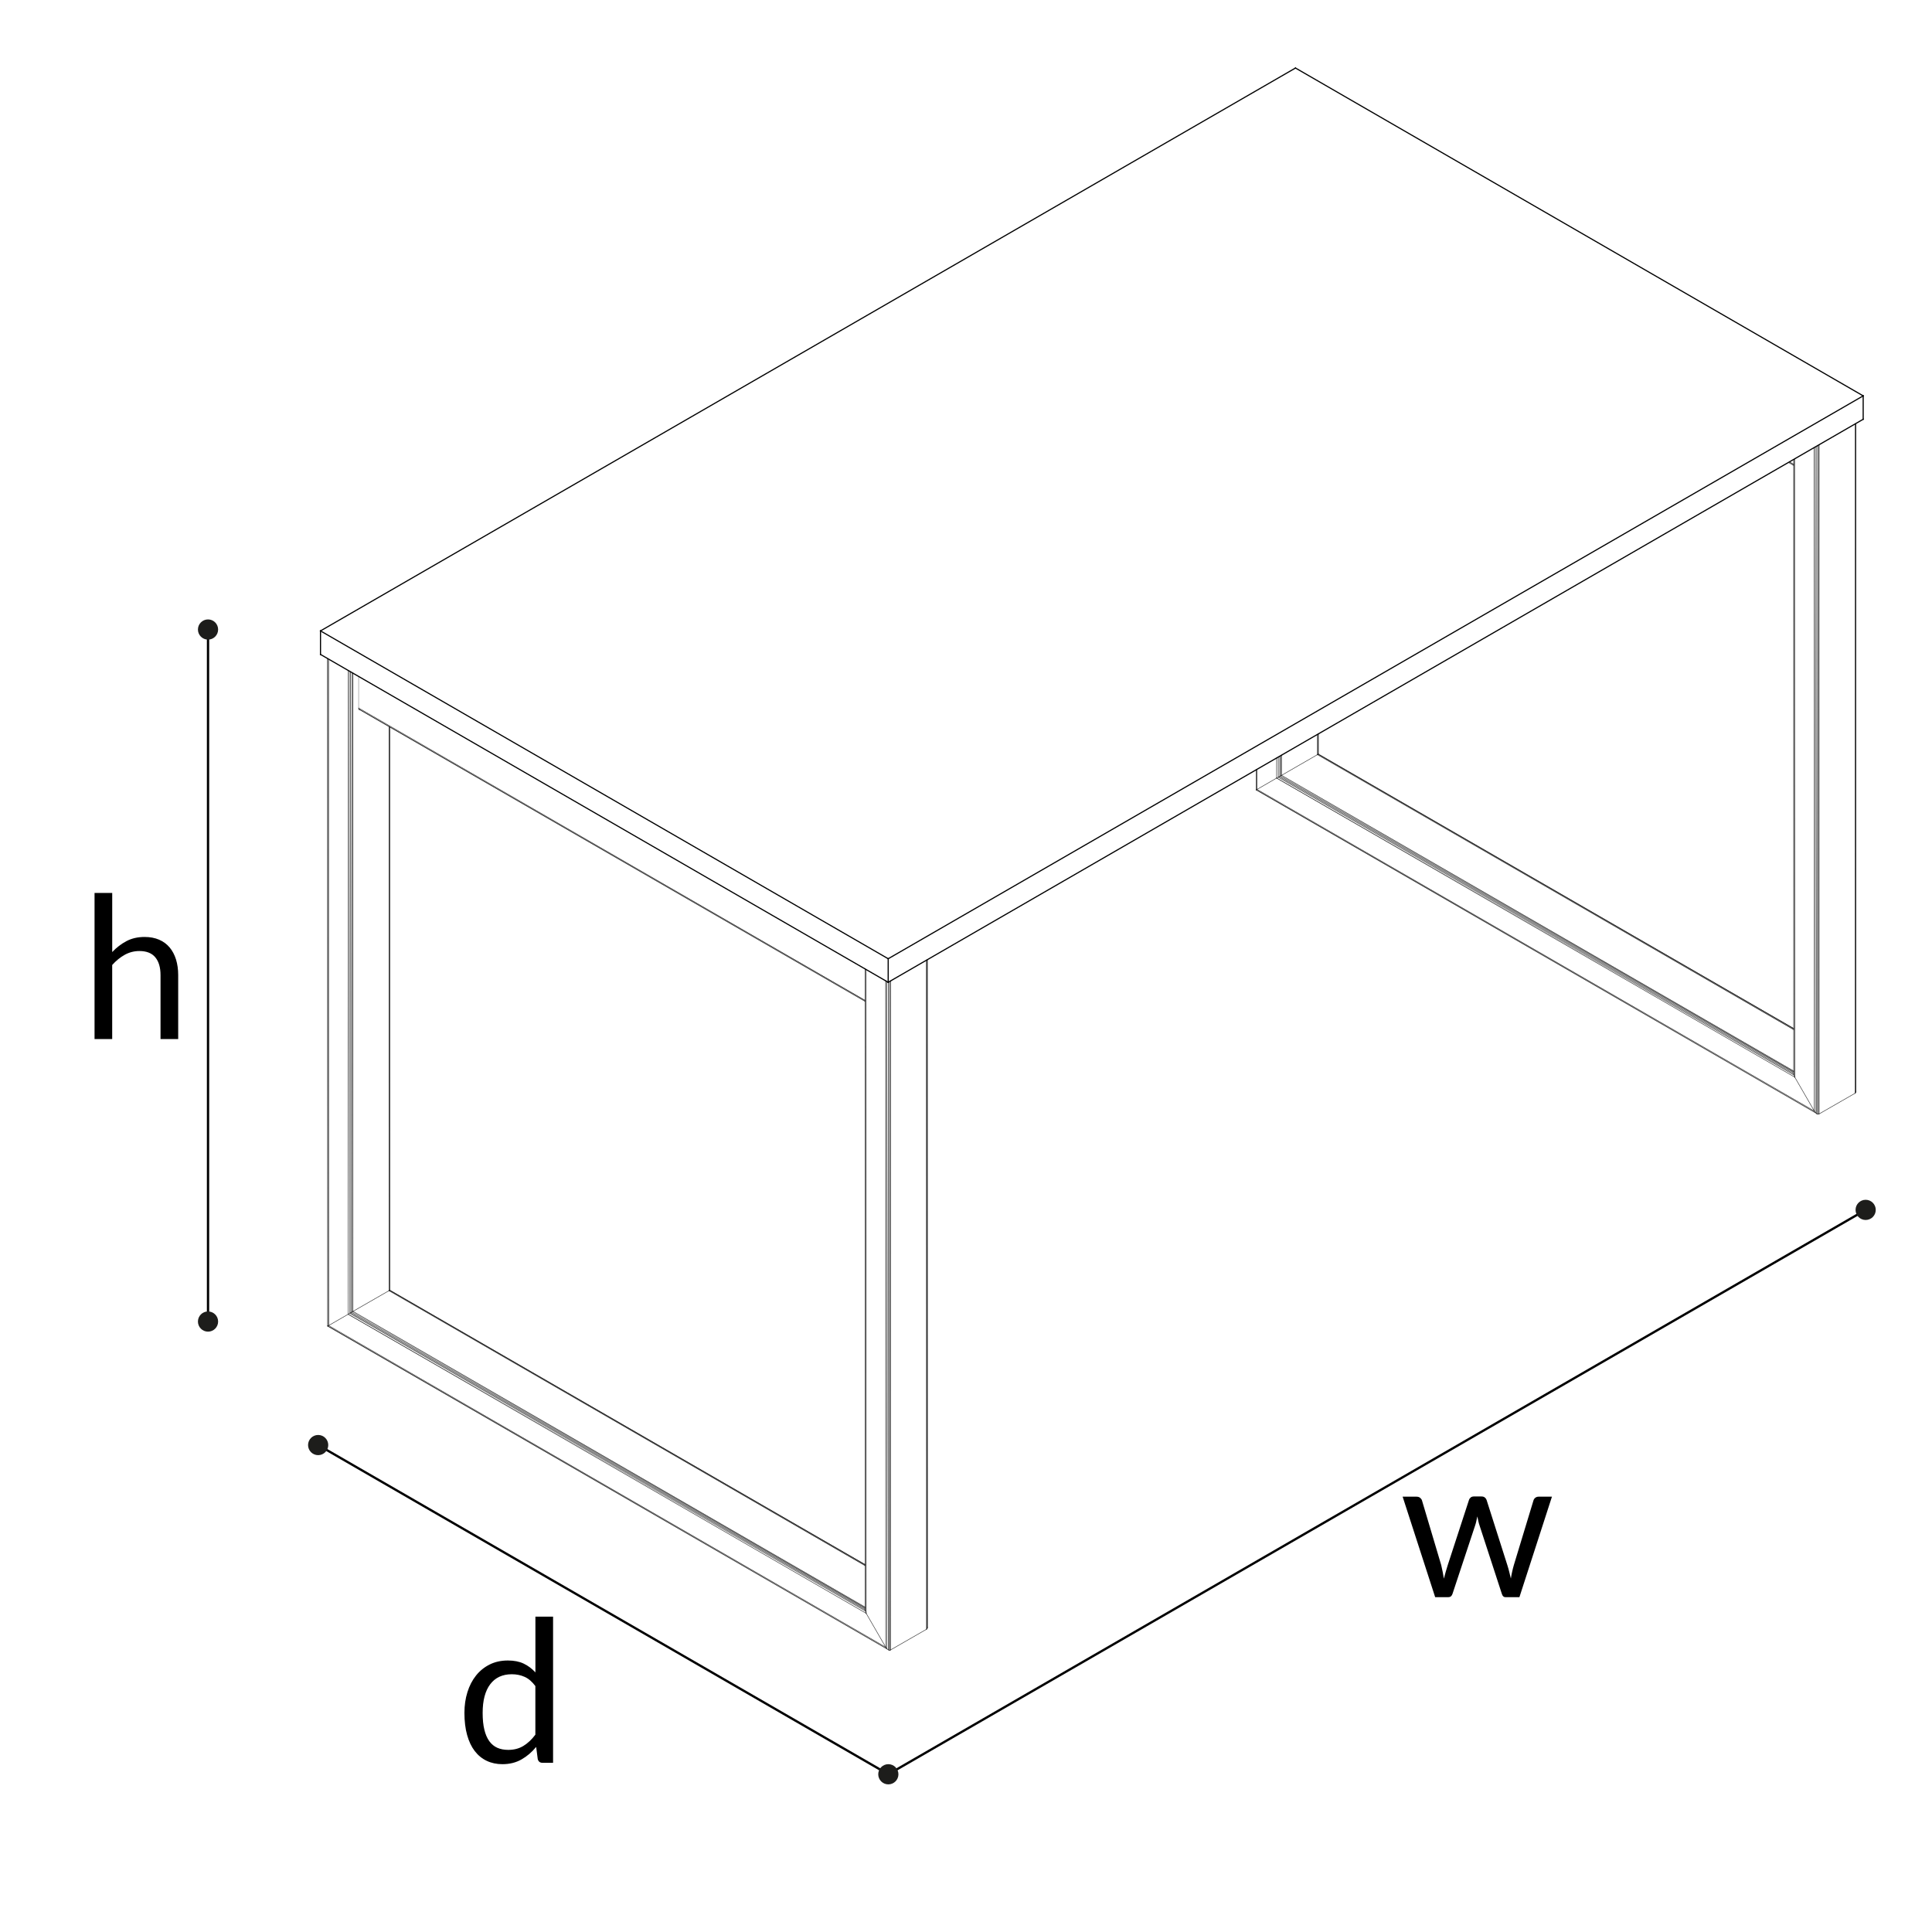
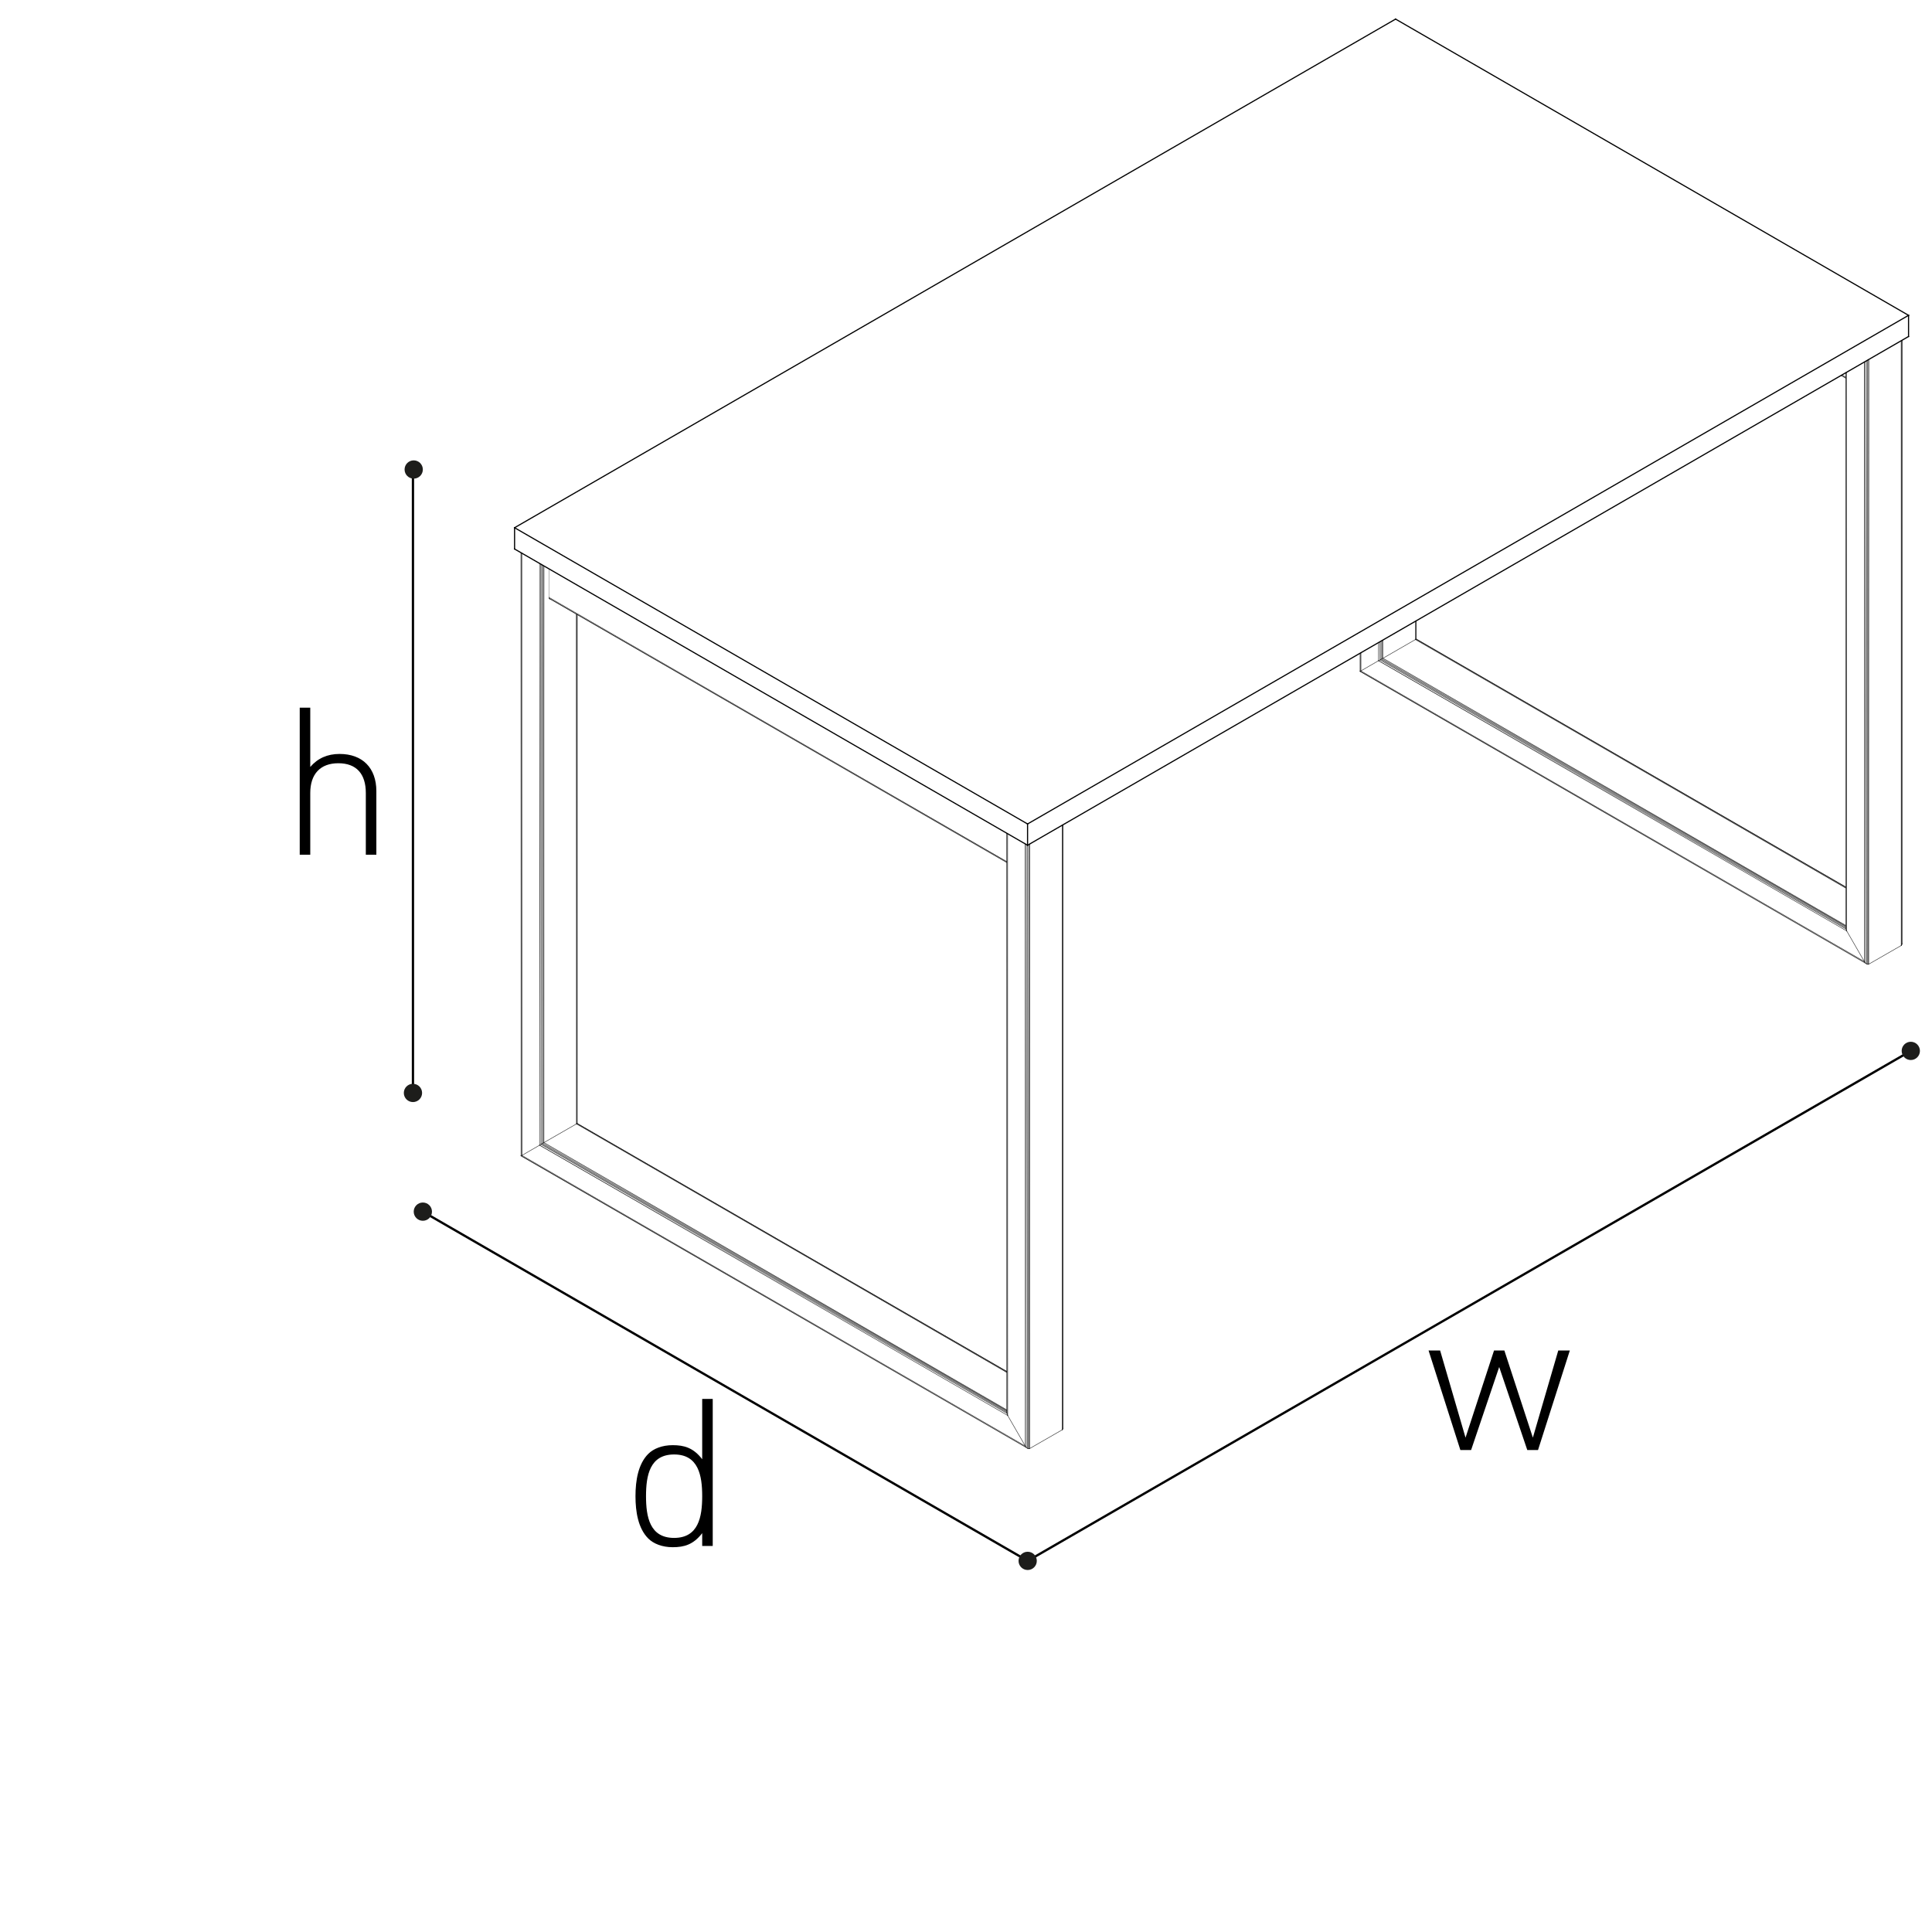
- <svg xmlns="http://www.w3.org/2000/svg" version="1.1" viewBox="0 0 841.89 841.89">
+ <svg xmlns="http://www.w3.org/2000/svg" id="Layer_1" version="1.1" viewBox="0 0 841.89 841.89">
  <defs>
    <style>
      .st0 {
        stroke-linecap: round;
        stroke-linejoin: round;
      }

      .st0, .st1, .st2 {
        fill: none;
        stroke: #000;
      }

      .st1 {
+         isolation: isolate;
        opacity: .5;
        stroke-width: .2px;
      }

      .st1, .st2 {
        stroke-linecap: square;
        stroke-miterlimit: 10;
      }

      .st3 {
        fill: #1d1d1b;
      }

      .st2 {
        stroke-width: .5px;
      }
    </style>
  </defs>
  <g id="Layer_3">
-     <line class="st1" x1="377.02" y1="701.52" x2="377.02" y2="422.22" />
-     <polyline class="st1" points="377.02 701.52 377.08 702 377.02 422.22" />
-     <line class="st1" x1="377.08" y1="702" x2="377.14" y2="422.28" />
-     <polyline class="st1" points="377.08 702 377.44 703.02 377.14 422.28" />
-     <line class="st1" x1="377.44" y1="703.02" x2="377.44" y2="422.46" />
-     <polyline class="st1" points="385.96 717.78 386.44 718.44 385.96 427.38" />
-     <line class="st1" x1="385.96" y1="427.38" x2="385.96" y2="717.78" />
-     <line class="st1" x1="386.44" y1="718.44" x2="386.44" y2="427.68" />
-     <polyline class="st1" points="386.44 718.44 387.04 718.92 386.44 427.68" />
-     <line class="st1" x1="387.04" y1="718.92" x2="387.04" y2="428.04" />
-     <polyline class="st1" points="387.04 718.92 387.34 719.04 387.04 428.04" />
-     <line class="st1" x1="387.34" y1="719.04" x2="387.58" y2="427.68" />
-     <polyline class="st1" points="387.34 719.04 387.58 719.1 387.58 427.68" />
-     <polyline class="st1" points="387.58 719.1 387.88 719.1 387.58 427.68" />
-     <line class="st1" x1="387.88" y1="719.1" x2="388.06" y2="427.38" />
-     <polyline class="st1" points="387.88 719.1 388.06 718.98 388.06 427.38" />
-     <polyline class="st1" points="403.72 709.98 403.9 709.8 403.72 418.38" />
-     <line class="st1" x1="403.72" y1="418.38" x2="403.72" y2="709.98" />
-     <line class="st1" x1="403.9" y1="709.8" x2="404.02" y2="418.2" />
-     <polyline class="st1" points="403.9 709.8 404.02 709.62 404.02 418.2" />
-     <polyline class="st1" points="404.02 709.62 404.14 709.32 404.02 418.2" />
-     <line class="st1" x1="404.14" y1="709.32" x2="404.14" y2="418.14" />
-     <polyline class="st1" points="404.14 709.32 404.14 709.02 404.14 418.14" />
-     <line class="st1" x1="377.44" y1="422.46" x2="377.44" y2="703.02" />
-     <line class="st1" x1="377.44" y1="703.02" x2="385.96" y2="717.78" />
-     <line class="st1" x1="385.96" y1="427.38" x2="385.96" y2="717.78" />
-     <line class="st1" x1="388.06" y1="427.38" x2="388.06" y2="718.98" />
-     <line class="st1" x1="388.06" y1="718.98" x2="403.72" y2="709.98" />
-     <line class="st1" x1="403.72" y1="418.38" x2="403.72" y2="709.98" />
-     <line class="st1" x1="779.74" y1="201.3" x2="781.6" y2="202.38" />
-     <line class="st1" x1="781.6" y1="202.32" x2="779.74" y2="201.24" />
-     <line class="st1" x1="779.44" y1="201.48" x2="781.6" y2="202.74" />
-     <line class="st1" x1="779.44" y1="201.48" x2="781.6" y2="202.74" />
-     <line class="st1" x1="779.32" y1="201.54" x2="781.6" y2="202.86" />
-     <line class="st1" x1="781.6" y1="202.32" x2="779.74" y2="201.24" />
-     <polyline class="st1" points="556.3 330.24 556.3 339.06 556.36 330.24" />
-     <polyline class="st1" points="556.3 339.06 557.02 338.7 557.02 329.88" />
-     <line class="st1" x1="557.02" y1="338.7" x2="557.02" y2="329.88" />
-     <polyline class="st1" points="557.02 338.7 557.38 338.46 557.38 329.64" />
-     <polyline class="st1" points="557.38 338.46 557.8 338.22 557.8 329.46" />
-     <line class="st1" x1="557.8" y1="338.22" x2="557.8" y2="329.4" />
-     <polyline class="st1" points="557.8 338.22 558.16 338.04 558.16 329.22" />
-     <line class="st1" x1="558.16" y1="338.04" x2="558.16" y2="329.22" />
-     <polyline class="st1" points="558.16 338.04 558.46 337.86 558.46 329.04" />
-     <polyline class="st1" points="574.06 328.86 574.3 328.68 574.3 319.86" />
-     <line class="st1" x1="574.06" y1="320.04" x2="574.06" y2="328.86" />
-     <line class="st1" x1="574.3" y1="328.68" x2="574.3" y2="319.86" />
-     <polyline class="st1" points="574.3 328.68 574.48 328.62 574.48 319.8" />
-     <line class="st1" x1="574.48" y1="328.62" x2="574.48" y2="319.8" />
-     <polyline class="st1" points="574.48 328.62 574.54 328.56 574.54 319.74" />
-     <line class="st1" x1="547.36" y1="344.22" x2="547.36" y2="335.46" />
-     <polyline class="st1" points="547.36 344.22 547.48 344.16 547.48 335.4" />
-     <line class="st1" x1="547.48" y1="344.16" x2="547.48" y2="335.4" />
-     <polyline class="st1" points="547.48 344.16 547.78 343.98 547.78 335.16" />
-     <line class="st1" x1="547.78" y1="343.98" x2="547.78" y2="335.16" />
-     <line class="st1" x1="558.46" y1="337.86" x2="574.06" y2="328.86" />
-     <line class="st1" x1="574.06" y1="328.86" x2="574.06" y2="320.04" />
-     <line class="st1" x1="558.46" y1="337.86" x2="558.46" y2="329.04" />
-     <line class="st1" x1="547.78" y1="343.98" x2="547.78" y2="335.16" />
-     <line class="st1" x1="547.78" y1="343.98" x2="556.3" y2="339.06" />
-     <line class="st1" x1="556.3" y1="339.06" x2="556.3" y2="330.24" />
-     <polyline class="st1" points="781.6 466.68 558.46 337.86 781.6 467.04" />
-     <polyline class="st1" points="558.46 337.86 558.16 338.04 781.6 467.04" />
-     <polyline class="st1" points="558.16 338.04 557.8 338.22 781.6 467.04" />
-     <line class="st1" x1="557.8" y1="338.22" x2="781.6" y2="467.46" />
-     <polyline class="st1" points="557.8 338.22 557.38 338.46 781.6 467.46" />
-     <line class="st1" x1="557.38" y1="338.46" x2="781.6" y2="467.94" />
-     <polyline class="st1" points="557.38 338.46 557.02 338.7 781.6 467.94" />
-     <polyline class="st1" points="557.02 338.7 781.66 468.42 781.6 467.94" />
-     <polyline class="st1" points="557.02 338.7 556.3 339.06 781.66 468.42" />
-     <polyline class="st1" points="556.3 339.06 782.08 469.38 781.66 468.42" />
-     <line class="st1" x1="574.54" y1="328.56" x2="781.6" y2="448.14" />
-     <polyline class="st1" points="574.54 328.56 574.48 328.62 781.6 448.14" />
-     <line class="st1" x1="574.48" y1="328.62" x2="781.6" y2="448.2" />
-     <polyline class="st1" points="574.48 328.62 574.3 328.68 781.6 448.2" />
-     <line class="st1" x1="574.3" y1="328.68" x2="781.6" y2="448.38" />
-     <line class="st1" x1="574.06" y1="328.86" x2="781.6" y2="448.68" />
-     <polyline class="st1" points="781.6 448.62 574.3 328.68 574.06 328.86" />
-     <line class="st1" x1="808.54" y1="476.22" x2="808.36" y2="476.4" />
-     <line class="st1" x1="808.72" y1="475.74" x2="808.66" y2="475.98" />
-     <line class="st1" x1="808.66" y1="475.98" x2="808.54" y2="476.22" />
-     <line class="st1" x1="808.78" y1="475.38" x2="808.72" y2="475.74" />
-     <polyline class="st1" points="547.78 343.98 547.48 344.16 790.6 484.14 547.78 343.98" />
-     <polyline class="st1" points="547.48 344.16 791.08 484.8 790.6 484.14" />
-     <polyline class="st1" points="547.48 344.16 547.36 344.22 791.08 484.8" />
-     <polyline class="st1" points="547.36 344.22 791.62 485.28 791.08 484.8" />
-     <line class="st1" x1="791.92" y1="485.4" x2="791.62" y2="485.28" />
-     <line class="st1" x1="792.22" y1="485.46" x2="791.92" y2="485.4" />
-     <line class="st1" x1="792.7" y1="485.4" x2="792.46" y2="485.46" />
-     <line class="st1" x1="792.46" y1="485.46" x2="792.22" y2="485.46" />
-     <line class="st1" x1="781.6" y1="466.68" x2="558.46" y2="337.86" />
-     <line class="st1" x1="781.6" y1="448.68" x2="574.06" y2="328.86" />
-     <line class="st1" x1="574.06" y1="328.86" x2="558.46" y2="337.86" />
-     <line class="st1" x1="808.36" y1="476.4" x2="792.7" y2="485.4" />
-     <line class="st1" x1="790.6" y1="484.14" x2="547.78" y2="343.98" />
-     <line class="st1" x1="782.08" y1="469.38" x2="556.3" y2="339.06" />
-     <line class="st1" x1="556.3" y1="339.06" x2="547.78" y2="343.98" />
-     <line class="st1" x1="790.6" y1="484.14" x2="782.08" y2="469.38" />
-     <line class="st1" x1="781.6" y1="467.94" x2="781.6" y2="200.22" />
-     <polyline class="st1" points="781.6 467.94 781.66 468.42 781.6 200.16" />
-     <line class="st1" x1="781.66" y1="468.42" x2="781.72" y2="200.1" />
-     <polyline class="st1" points="781.66 468.42 782.08 469.38 781.78 200.1" />
-     <line class="st1" x1="782.08" y1="469.38" x2="782.08" y2="199.92" />
-     <polyline class="st1" points="790.6 484.14 791.08 484.8 790.6 195" />
-     <line class="st1" x1="790.6" y1="195" x2="790.6" y2="484.14" />
-     <line class="st1" x1="791.08" y1="484.8" x2="791.08" y2="194.76" />
-     <polyline class="st1" points="791.08 484.8 791.62 485.28 791.08 194.76" />
-     <line class="st1" x1="791.62" y1="485.28" x2="791.62" y2="194.4" />
-     <polyline class="st1" points="791.62 485.28 791.92 485.4 791.68 194.4" />
-     <line class="st1" x1="791.92" y1="485.4" x2="792.22" y2="194.1" />
-     <polyline class="st1" points="791.92 485.4 792.22 485.46 792.22 194.1" />
-     <polyline class="st1" points="792.22 485.46 792.46 485.46 792.22 194.04" />
-     <line class="st1" x1="792.46" y1="485.46" x2="792.7" y2="193.8" />
-     <polyline class="st1" points="792.46 485.46 792.7 485.4 792.7 193.8" />
-     <polyline class="st1" points="808.36 476.4 808.54 476.22 808.36 184.8" />
-     <line class="st1" x1="808.36" y1="184.8" x2="808.36" y2="476.4" />
-     <line class="st1" x1="808.54" y1="476.22" x2="808.66" y2="184.56" />
-     <polyline class="st1" points="808.54 476.22 808.66 475.98 808.66 184.56" />
-     <polyline class="st1" points="808.66 475.98 808.72 475.74 808.66 184.56" />
-     <line class="st1" x1="808.72" y1="475.74" x2="808.78" y2="184.5" />
-     <polyline class="st1" points="808.72 475.74 808.78 475.38 808.78 184.5" />
-     <line class="st1" x1="782.08" y1="199.92" x2="782.08" y2="469.38" />
-     <line class="st1" x1="782.08" y1="469.38" x2="790.6" y2="484.14" />
-     <line class="st1" x1="790.6" y1="195" x2="790.6" y2="484.14" />
-     <line class="st1" x1="792.7" y1="193.8" x2="792.7" y2="485.4" />
-     <line class="st1" x1="792.7" y1="485.4" x2="808.36" y2="476.4" />
-     <line class="st1" x1="808.36" y1="184.8" x2="808.36" y2="476.4" />
-     <polyline class="st1" points="377.02 700.32 153.82 571.44 377.02 700.68" />
-     <polyline class="st1" points="153.82 571.44 153.52 571.62 377.02 700.68" />
-     <polyline class="st1" points="153.52 571.62 153.16 571.86 377.02 700.68" />
-     <line class="st1" x1="153.16" y1="571.86" x2="377.02" y2="701.1" />
-     <polyline class="st1" points="153.16 571.86 152.74 572.1 377.02 701.1" />
-     <line class="st1" x1="152.74" y1="572.1" x2="377.02" y2="701.52" />
-     <polyline class="st1" points="152.74 572.1 152.38 572.28 377.02 701.52" />
-     <polyline class="st1" points="152.38 572.28 377.08 702 377.02 701.52" />
-     <polyline class="st1" points="152.38 572.28 151.72 572.7 377.08 702" />
-     <polyline class="st1" points="151.72 572.7 377.44 703.02 377.08 702" />
-     <line class="st1" x1="169.9" y1="562.2" x2="377.02" y2="681.78" />
-     <polyline class="st1" points="169.9 562.2 169.84 562.2 377.02 681.78" />
-     <line class="st1" x1="169.84" y1="562.2" x2="377.02" y2="681.84" />
-     <polyline class="st1" points="169.84 562.2 169.72 562.32 377.02 681.84" />
-     <line class="st1" x1="169.72" y1="562.32" x2="377.02" y2="682.02" />
-     <line class="st1" x1="169.48" y1="562.44" x2="377.02" y2="682.26" />
-     <polyline class="st1" points="377.02 682.26 169.72 562.32 169.48 562.44" />
-     <line class="st1" x1="403.9" y1="709.8" x2="403.72" y2="709.98" />
-     <line class="st1" x1="404.14" y1="709.32" x2="404.02" y2="709.62" />
-     <line class="st1" x1="404.02" y1="709.62" x2="403.9" y2="709.8" />
-     <line class="st1" x1="404.14" y1="709.02" x2="404.14" y2="709.32" />
-     <polyline class="st1" points="143.2 577.62 142.84 577.8 385.96 717.78 143.2 577.62" />
-     <polyline class="st1" points="142.84 577.8 386.44 718.44 385.96 717.78" />
-     <polyline class="st1" points="142.84 577.8 142.72 577.86 386.44 718.44" />
-     <polyline class="st1" points="142.72 577.86 387.04 718.92 386.44 718.44" />
-     <line class="st1" x1="387.34" y1="719.04" x2="387.04" y2="718.92" />
-     <line class="st1" x1="387.58" y1="719.1" x2="387.34" y2="719.04" />
-     <line class="st1" x1="388.06" y1="718.98" x2="387.88" y2="719.1" />
-     <line class="st1" x1="387.88" y1="719.1" x2="387.58" y2="719.1" />
-     <line class="st1" x1="377.02" y1="700.32" x2="153.82" y2="571.44" />
-     <line class="st1" x1="377.02" y1="682.26" x2="169.48" y2="562.44" />
-     <line class="st1" x1="169.48" y1="562.44" x2="153.82" y2="571.44" />
-     <line class="st1" x1="403.72" y1="709.98" x2="388.06" y2="718.98" />
-     <line class="st1" x1="385.96" y1="717.78" x2="143.2" y2="577.62" />
-     <line class="st1" x1="377.44" y1="703.02" x2="151.72" y2="572.7" />
-     <line class="st1" x1="151.72" y1="572.7" x2="143.2" y2="577.62" />
-     <line class="st1" x1="385.96" y1="717.78" x2="377.44" y2="703.02" />
-     <polyline class="st1" points="151.72 292.14 151.72 572.7 152.2 292.44" />
-     <polyline class="st1" points="151.72 572.7 152.38 572.28 152.2 292.44" />
-     <line class="st1" x1="152.38" y1="572.28" x2="152.74" y2="292.74" />
-     <polyline class="st1" points="152.38 572.28 152.74 572.1 152.74 292.74" />
-     <polyline class="st1" points="152.74 572.1 153.16 571.86 152.8 292.74" />
-     <line class="st1" x1="153.16" y1="571.86" x2="153.34" y2="293.1" />
-     <polyline class="st1" points="153.16 571.86 153.52 571.62 153.34 293.1" />
-     <line class="st1" x1="153.52" y1="571.62" x2="153.82" y2="293.4" />
-     <polyline class="st1" points="153.52 571.62 153.82 571.44 153.82 293.4" />
-     <polyline class="st1" points="169.48 562.44 169.72 562.32 169.48 316.68" />
-     <line class="st1" x1="169.48" y1="316.62" x2="169.48" y2="562.44" />
-     <line class="st1" x1="169.72" y1="562.32" x2="169.78" y2="316.8" />
-     <polyline class="st1" points="169.72 562.32 169.84 562.2 169.78 316.8" />
-     <line class="st1" x1="169.84" y1="562.2" x2="169.9" y2="316.86" />
-     <polyline class="st1" points="169.84 562.2 169.9 562.2 169.9 316.86" />
-     <line class="st1" x1="142.72" y1="577.86" x2="142.72" y2="286.98" />
-     <polyline class="st1" points="142.72 577.86 142.84 577.8 142.72 286.98" />
-     <line class="st1" x1="142.84" y1="577.8" x2="142.84" y2="287.04" />
-     <polyline class="st1" points="142.84 577.8 143.2 577.62 142.84 287.04" />
-     <line class="st1" x1="143.2" y1="577.62" x2="143.2" y2="287.22" />
-     <line class="st1" x1="156.46" y1="309.18" x2="156.58" y2="309.24" />
-     <line class="st1" x1="156.58" y1="309.3" x2="156.82" y2="309.36" />
-     <line class="st1" x1="156.34" y1="309" x2="156.58" y2="309.3" />
-     <line class="st1" x1="156.28" y1="308.58" x2="156.34" y2="309" />
-     <line class="st1" x1="153.82" y1="571.44" x2="169.48" y2="562.44" />
-     <line class="st1" x1="169.48" y1="562.44" x2="169.48" y2="316.62" />
-     <line class="st1" x1="153.82" y1="571.44" x2="153.82" y2="293.4" />
-     <line class="st1" x1="143.2" y1="577.62" x2="143.2" y2="287.22" />
-     <line class="st1" x1="143.2" y1="577.62" x2="151.72" y2="572.7" />
-     <line class="st1" x1="151.72" y1="572.7" x2="151.72" y2="292.14" />
-     <line class="st1" x1="156.28" y1="308.58" x2="156.34" y2="308.64" />
-     <line class="st1" x1="156.28" y1="294.78" x2="156.28" y2="308.58" />
-     <line class="st1" x1="156.34" y1="308.94" x2="377.02" y2="435.96" />
-     <line class="st1" x1="377.02" y1="435.96" x2="156.28" y2="308.52" />
-     <line class="st1" x1="156.34" y1="308.94" x2="377.02" y2="436.32" />
-     <line class="st1" x1="156.46" y1="309.12" x2="377.02" y2="436.32" />
-     <line class="st1" x1="156.46" y1="309.12" x2="377.02" y2="436.44" />
-     <line class="st1" x1="377.02" y1="435.96" x2="156.28" y2="308.52" />
+     <line class="st1" x1="438.71" y1="615.43" x2="438.71" y2="363.06" />
+     <polyline class="st1" points="438.71 615.43 438.77 615.87 438.71 363.06" />
+     <line class="st1" x1="438.77" y1="615.87" x2="438.82" y2="363.11" />
+     <polyline class="st1" points="438.77 615.87 439.09 616.79 438.82 363.11" />
+     <line class="st1" x1="439.09" y1="616.79" x2="439.09" y2="363.28" />
+     <polyline class="st1" points="446.79 630.13 447.22 630.72 446.79 367.72" />
+     <line class="st1" x1="446.79" y1="367.72" x2="446.79" y2="630.13" />
+     <line class="st1" x1="447.22" y1="630.72" x2="447.22" y2="367.99" />
+     <polyline class="st1" points="447.22 630.72 447.77 631.16 447.22 367.99" />
+     <line class="st1" x1="447.77" y1="631.16" x2="447.77" y2="368.32" />
+     <polyline class="st1" points="447.77 631.16 448.04 631.27 447.77 368.32" />
+     <line class="st1" x1="448.04" y1="631.27" x2="448.25" y2="367.99" />
+     <polyline class="st1" points="448.04 631.27 448.25 631.32 448.25 367.99" />
+     <polyline class="st1" points="448.25 631.32 448.53 631.32 448.25 367.99" />
+     <line class="st1" x1="448.53" y1="631.32" x2="448.69" y2="367.72" />
+     <polyline class="st1" points="448.53 631.32 448.69 631.21 448.69 367.72" />
+     <polyline class="st1" points="462.84 623.08 463 622.92 462.84 359.59" />
+     <line class="st1" x1="462.84" y1="359.59" x2="462.84" y2="623.08" />
+     <line class="st1" x1="463" y1="622.92" x2="463.11" y2="359.43" />
+     <polyline class="st1" points="463 622.92 463.11 622.75 463.11 359.43" />
+     <polyline class="st1" points="463.11 622.75 463.22 622.48 463.11 359.43" />
+     <line class="st1" x1="463.22" y1="622.48" x2="463.22" y2="359.37" />
+     <polyline class="st1" points="463.22 622.48 463.22 622.21 463.22 359.37" />
+     <line class="st1" x1="439.09" y1="363.28" x2="439.09" y2="616.79" />
+     <line class="st1" x1="439.09" y1="616.79" x2="446.79" y2="630.13" />
+     <line class="st1" x1="446.79" y1="367.72" x2="446.79" y2="630.13" />
+     <line class="st1" x1="448.69" y1="367.72" x2="448.69" y2="631.21" />
+     <line class="st1" x1="448.69" y1="631.21" x2="462.84" y2="623.08" />
+     <line class="st1" x1="462.84" y1="359.59" x2="462.84" y2="623.08" />
+     <line class="st1" x1="802.61" y1="163.43" x2="804.29" y2="164.41" />
+     <line class="st1" x1="804.29" y1="164.36" x2="802.61" y2="163.38" />
+     <line class="st1" x1="802.34" y1="163.6" x2="804.29" y2="164.74" />
+     <line class="st1" x1="802.34" y1="163.6" x2="804.29" y2="164.74" />
+     <line class="st1" x1="802.23" y1="163.65" x2="804.29" y2="164.84" />
+     <line class="st1" x1="804.29" y1="164.36" x2="802.61" y2="163.38" />
+     <polyline class="st1" points="600.71 279.94 600.71 287.91 600.76 279.94" />
+     <polyline class="st1" points="600.71 287.91 601.36 287.59 601.36 279.62" />
+     <line class="st1" x1="601.36" y1="287.59" x2="601.36" y2="279.62" />
+     <polyline class="st1" points="601.36 287.59 601.69 287.37 601.69 279.4" />
+     <polyline class="st1" points="601.69 287.37 602.07 287.16 602.07 279.24" />
+     <line class="st1" x1="602.07" y1="287.16" x2="602.07" y2="279.19" />
+     <polyline class="st1" points="602.07 287.16 602.39 286.99 602.39 279.02" />
+     <line class="st1" x1="602.39" y1="286.99" x2="602.39" y2="279.02" />
+     <polyline class="st1" points="602.39 286.99 602.66 286.83 602.66 278.86" />
+     <polyline class="st1" points="616.76 278.7 616.97 278.54 616.97 270.57" />
+     <line class="st1" x1="616.76" y1="270.73" x2="616.76" y2="278.7" />
+     <line class="st1" x1="616.97" y1="278.54" x2="616.97" y2="270.57" />
+     <polyline class="st1" points="616.97 278.54 617.14 278.48 617.14 270.51" />
+     <line class="st1" x1="617.14" y1="278.48" x2="617.14" y2="270.51" />
+     <polyline class="st1" points="617.14 278.48 617.19 278.43 617.19 270.46" />
+     <line class="st1" x1="592.63" y1="292.58" x2="592.63" y2="284.66" />
+     <polyline class="st1" points="592.63 292.58 592.74 292.52 592.74 284.61" />
+     <line class="st1" x1="592.74" y1="292.52" x2="592.74" y2="284.61" />
+     <polyline class="st1" points="592.74 292.52 593.01 292.36 593.01 284.39" />
+     <line class="st1" x1="593.01" y1="292.36" x2="593.01" y2="284.39" />
+     <line class="st1" x1="602.66" y1="286.83" x2="616.76" y2="278.7" />
+     <line class="st1" x1="616.76" y1="278.7" x2="616.76" y2="270.73" />
+     <line class="st1" x1="602.66" y1="286.83" x2="602.66" y2="278.86" />
+     <line class="st1" x1="593.01" y1="292.36" x2="593.01" y2="284.39" />
+     <line class="st1" x1="593.01" y1="292.36" x2="600.71" y2="287.91" />
+     <line class="st1" x1="600.71" y1="287.91" x2="600.71" y2="279.94" />
+     <polyline class="st1" points="804.29 403.23 602.66 286.83 804.29 403.56" />
+     <polyline class="st1" points="602.66 286.83 602.39 286.99 804.29 403.56" />
+     <polyline class="st1" points="602.39 286.99 602.07 287.16 804.29 403.56" />
+     <line class="st1" x1="602.07" y1="287.16" x2="804.29" y2="403.94" />
+     <polyline class="st1" points="602.07 287.16 601.69 287.37 804.29 403.94" />
+     <line class="st1" x1="601.69" y1="287.37" x2="804.29" y2="404.37" />
+     <polyline class="st1" points="601.69 287.37 601.36 287.59 804.29 404.37" />
+     <polyline class="st1" points="601.36 287.59 804.35 404.8 804.29 404.37" />
+     <polyline class="st1" points="601.36 287.59 600.71 287.91 804.35 404.8" />
+     <polyline class="st1" points="600.71 287.91 804.73 405.67 804.35 404.8" />
+     <line class="st1" x1="617.19" y1="278.43" x2="804.29" y2="386.48" />
+     <polyline class="st1" points="617.19 278.43 617.14 278.48 804.29 386.48" />
+     <line class="st1" x1="617.14" y1="278.48" x2="804.29" y2="386.53" />
+     <polyline class="st1" points="617.14 278.48 616.97 278.54 804.29 386.53" />
+     <line class="st1" x1="616.97" y1="278.54" x2="804.29" y2="386.7" />
+     <line class="st1" x1="616.76" y1="278.7" x2="804.29" y2="386.97" />
+     <polyline class="st1" points="804.29 386.91 616.97 278.54 616.76 278.7" />
+     <line class="st1" x1="828.63" y1="411.85" x2="828.47" y2="412.02" />
+     <line class="st1" x1="828.8" y1="411.42" x2="828.74" y2="411.64" />
+     <line class="st1" x1="828.74" y1="411.64" x2="828.63" y2="411.85" />
+     <line class="st1" x1="828.85" y1="411.09" x2="828.8" y2="411.42" />
+     <polyline class="st1" points="593.01 292.36 592.74 292.52 812.42 419.01 593.01 292.36" />
+     <polyline class="st1" points="592.74 292.52 812.86 419.61 812.42 419.01" />
+     <polyline class="st1" points="592.74 292.52 592.63 292.58 812.86 419.61" />
+     <polyline class="st1" points="592.63 292.58 813.35 420.04 812.86 419.61" />
+     <line class="st1" x1="813.62" y1="420.15" x2="813.35" y2="420.04" />
+     <line class="st1" x1="813.89" y1="420.2" x2="813.62" y2="420.15" />
+     <line class="st1" x1="814.32" y1="420.15" x2="814.1" y2="420.2" />
+     <line class="st1" x1="814.1" y1="420.2" x2="813.89" y2="420.2" />
+     <line class="st1" x1="804.29" y1="403.23" x2="602.66" y2="286.83" />
+     <line class="st1" x1="804.29" y1="386.97" x2="616.76" y2="278.7" />
+     <line class="st1" x1="616.76" y1="278.7" x2="602.66" y2="286.83" />
+     <line class="st1" x1="828.47" y1="412.02" x2="814.32" y2="420.15" />
+     <line class="st1" x1="812.42" y1="419.01" x2="593.01" y2="292.36" />
+     <line class="st1" x1="804.73" y1="405.67" x2="600.71" y2="287.91" />
+     <line class="st1" x1="600.71" y1="287.91" x2="593.01" y2="292.36" />
+     <line class="st1" x1="812.42" y1="419.01" x2="804.73" y2="405.67" />
+     <line class="st1" x1="804.29" y1="404.37" x2="804.29" y2="162.46" />
+     <polyline class="st1" points="804.29 404.37 804.35 404.8 804.29 162.4" />
+     <line class="st1" x1="804.35" y1="404.8" x2="804.4" y2="162.35" />
+     <polyline class="st1" points="804.35 404.8 804.73 405.67 804.45 162.35" />
+     <line class="st1" x1="804.73" y1="405.67" x2="804.73" y2="162.19" />
+     <polyline class="st1" points="812.42 419.01 812.86 419.61 812.42 157.74" />
+     <line class="st1" x1="812.42" y1="157.74" x2="812.42" y2="419.01" />
+     <line class="st1" x1="812.86" y1="419.61" x2="812.86" y2="157.52" />
+     <polyline class="st1" points="812.86 419.61 813.35 420.04 812.86 157.52" />
+     <line class="st1" x1="813.35" y1="420.04" x2="813.35" y2="157.2" />
+     <polyline class="st1" points="813.35 420.04 813.62 420.15 813.4 157.2" />
+     <line class="st1" x1="813.62" y1="420.15" x2="813.89" y2="156.93" />
+     <polyline class="st1" points="813.62 420.15 813.89 420.2 813.89 156.93" />
+     <polyline class="st1" points="813.89 420.2 814.1 420.2 813.89 156.87" />
+     <line class="st1" x1="814.1" y1="420.2" x2="814.32" y2="156.66" />
+     <polyline class="st1" points="814.1 420.2 814.32 420.15 814.32 156.66" />
+     <polyline class="st1" points="828.47 412.02 828.63 411.85 828.47 148.53" />
+     <line class="st1" x1="828.47" y1="148.53" x2="828.47" y2="412.02" />
+     <line class="st1" x1="828.63" y1="411.85" x2="828.74" y2="148.31" />
+     <polyline class="st1" points="828.63 411.85 828.74 411.64 828.74 148.31" />
+     <polyline class="st1" points="828.74 411.64 828.8 411.42 828.74 148.31" />
+     <line class="st1" x1="828.8" y1="411.42" x2="828.85" y2="148.25" />
+     <polyline class="st1" points="828.8 411.42 828.85 411.09 828.85 148.25" />
+     <line class="st1" x1="804.73" y1="162.19" x2="804.73" y2="405.67" />
+     <line class="st1" x1="804.73" y1="405.67" x2="812.42" y2="419.01" />
+     <line class="st1" x1="812.42" y1="157.74" x2="812.42" y2="419.01" />
+     <line class="st1" x1="814.32" y1="156.66" x2="814.32" y2="420.15" />
+     <line class="st1" x1="814.32" y1="420.15" x2="828.47" y2="412.02" />
+     <line class="st1" x1="828.47" y1="148.53" x2="828.47" y2="412.02" />
+     <polyline class="st1" points="438.71 614.35 237.03 497.89 438.71 614.68" />
+     <polyline class="st1" points="237.03 497.89 236.76 498.06 438.71 614.68" />
+     <polyline class="st1" points="236.76 498.06 236.43 498.27 438.71 614.68" />
+     <line class="st1" x1="236.43" y1="498.27" x2="438.71" y2="615.05" />
+     <polyline class="st1" points="236.43 498.27 236.05 498.49 438.71 615.05" />
+     <line class="st1" x1="236.05" y1="498.49" x2="438.71" y2="615.43" />
+     <polyline class="st1" points="236.05 498.49 235.73 498.65 438.71 615.43" />
+     <polyline class="st1" points="235.73 498.65 438.77 615.87 438.71 615.43" />
+     <polyline class="st1" points="235.73 498.65 235.13 499.03 438.77 615.87" />
+     <polyline class="st1" points="235.13 499.03 439.09 616.79 438.77 615.87" />
+     <line class="st1" x1="251.56" y1="489.54" x2="438.71" y2="597.6" />
+     <polyline class="st1" points="251.56 489.54 251.5 489.54 438.71 597.6" />
+     <line class="st1" x1="251.5" y1="489.54" x2="438.71" y2="597.65" />
+     <polyline class="st1" points="251.5 489.54 251.4 489.65 438.71 597.65" />
+     <line class="st1" x1="251.4" y1="489.65" x2="438.71" y2="597.81" />
+     <line class="st1" x1="251.18" y1="489.76" x2="438.71" y2="598.03" />
+     <polyline class="st1" points="438.71 598.03 251.4 489.65 251.18 489.76" />
+     <line class="st1" x1="463" y1="622.92" x2="462.84" y2="623.08" />
+     <line class="st1" x1="463.22" y1="622.48" x2="463.11" y2="622.75" />
+     <line class="st1" x1="463.11" y1="622.75" x2="463" y2="622.92" />
+     <line class="st1" x1="463.22" y1="622.21" x2="463.22" y2="622.48" />
+     <polyline class="st1" points="227.43 503.48 227.11 503.64 446.79 630.13 227.43 503.48" />
+     <polyline class="st1" points="227.11 503.64 447.22 630.72 446.79 630.13" />
+     <polyline class="st1" points="227.11 503.64 227 503.69 447.22 630.72" />
+     <polyline class="st1" points="227 503.69 447.77 631.16 447.22 630.72" />
+     <line class="st1" x1="448.04" y1="631.27" x2="447.77" y2="631.16" />
+     <line class="st1" x1="448.25" y1="631.32" x2="448.04" y2="631.27" />
+     <line class="st1" x1="448.69" y1="631.21" x2="448.53" y2="631.32" />
+     <line class="st1" x1="448.53" y1="631.32" x2="448.25" y2="631.32" />
+     <line class="st1" x1="438.71" y1="614.35" x2="237.03" y2="497.89" />
+     <line class="st1" x1="438.71" y1="598.03" x2="251.18" y2="489.76" />
+     <line class="st1" x1="251.18" y1="489.76" x2="237.03" y2="497.89" />
+     <line class="st1" x1="462.84" y1="623.08" x2="448.69" y2="631.21" />
+     <line class="st1" x1="446.79" y1="630.13" x2="227.43" y2="503.48" />
+     <line class="st1" x1="439.09" y1="616.79" x2="235.13" y2="499.03" />
+     <line class="st1" x1="235.13" y1="499.03" x2="227.43" y2="503.48" />
+     <line class="st1" x1="446.79" y1="630.13" x2="439.09" y2="616.79" />
+     <polyline class="st1" points="235.13 245.52 235.13 499.03 235.56 245.79" />
+     <polyline class="st1" points="235.13 499.03 235.73 498.65 235.56 245.79" />
+     <line class="st1" x1="235.73" y1="498.65" x2="236.05" y2="246.06" />
+     <polyline class="st1" points="235.73 498.65 236.05 498.49 236.05 246.06" />
+     <polyline class="st1" points="236.05 498.49 236.43 498.27 236.11 246.06" />
+     <line class="st1" x1="236.43" y1="498.27" x2="236.59" y2="246.39" />
+     <polyline class="st1" points="236.43 498.27 236.76 498.06 236.59 246.39" />
+     <line class="st1" x1="236.76" y1="498.06" x2="237.03" y2="246.66" />
+     <polyline class="st1" points="236.76 498.06 237.03 497.89 237.03 246.66" />
+     <polyline class="st1" points="251.18 489.76 251.4 489.65 251.18 267.69" />
+     <line class="st1" x1="251.18" y1="267.64" x2="251.18" y2="489.76" />
+     <line class="st1" x1="251.4" y1="489.65" x2="251.45" y2="267.8" />
+     <polyline class="st1" points="251.4 489.65 251.5 489.54 251.45 267.8" />
+     <line class="st1" x1="251.5" y1="489.54" x2="251.56" y2="267.85" />
+     <polyline class="st1" points="251.5 489.54 251.56 489.54 251.56 267.85" />
+     <line class="st1" x1="227" y1="503.69" x2="227" y2="240.86" />
+     <polyline class="st1" points="227 503.69 227.11 503.64 227 240.86" />
+     <line class="st1" x1="227.11" y1="503.64" x2="227.11" y2="240.91" />
+     <polyline class="st1" points="227.11 503.64 227.43 503.48 227.11 240.91" />
+     <line class="st1" x1="227.43" y1="503.48" x2="227.43" y2="241.07" />
+     <line class="st1" x1="239.41" y1="260.92" x2="239.52" y2="260.97" />
+     <line class="st1" x1="239.52" y1="261.02" x2="239.74" y2="261.08" />
+     <line class="st1" x1="239.31" y1="260.75" x2="239.52" y2="261.02" />
+     <line class="st1" x1="239.25" y1="260.37" x2="239.31" y2="260.75" />
+     <line class="st1" x1="237.03" y1="497.89" x2="251.18" y2="489.76" />
+     <line class="st1" x1="251.18" y1="489.76" x2="251.18" y2="267.64" />
+     <line class="st1" x1="237.03" y1="497.89" x2="237.03" y2="246.66" />
+     <line class="st1" x1="227.43" y1="503.48" x2="227.43" y2="241.07" />
+     <line class="st1" x1="227.43" y1="503.48" x2="235.13" y2="499.03" />
+     <line class="st1" x1="235.13" y1="499.03" x2="235.13" y2="245.52" />
+     <line class="st1" x1="239.25" y1="260.37" x2="239.31" y2="260.43" />
+     <line class="st1" x1="239.25" y1="247.9" x2="239.25" y2="260.37" />
+     <line class="st1" x1="239.31" y1="260.7" x2="438.71" y2="375.47" />
+     <line class="st1" x1="438.71" y1="375.47" x2="239.25" y2="260.32" />
+     <line class="st1" x1="239.31" y1="260.7" x2="438.71" y2="375.8" />
+     <line class="st1" x1="239.41" y1="260.86" x2="438.71" y2="375.8" />
+     <line class="st1" x1="239.41" y1="260.86" x2="438.71" y2="375.91" />
+     <line class="st1" x1="438.71" y1="375.47" x2="239.25" y2="260.32" />
  </g>
-   <g id="Layer_4">
-     <g id="Layer_41" data-name="Layer_4">
-       <line class="st0" x1="812.98" y1="527.22" x2="387.1" y2="773.16" />
-       <line class="st0" x1="387.1" y1="773.16" x2="138.64" y2="629.7" />
-       <line class="st0" x1="90.65" y1="574.83" x2="90.65" y2="274.32" />
-       <path d="M41.2,452.8v-63.7h7.7v25.77c1.87-1.99,3.95-3.58,6.23-4.78s4.9-1.8,7.87-1.8c2.39,0,4.5.4,6.33,1.19s3.36,1.92,4.58,3.37c1.23,1.46,2.15,3.21,2.79,5.25.63,2.05.95,4.31.95,6.79v27.89h-7.7v-27.89c0-3.32-.76-5.89-2.27-7.72-1.51-1.83-3.83-2.75-6.94-2.75-2.28,0-4.4.55-6.38,1.64-1.98,1.1-3.8,2.58-5.47,4.45v32.26h-7.7v.03h0Z" />
-       <path d="M236.41,768.16c-1.1,0-1.79-.53-2.08-1.6l-.69-5.32c-1.87,2.28-4.01,4.1-6.42,5.47s-5.17,2.05-8.28,2.05c-2.51,0-4.79-.48-6.83-1.45-2.05-.97-3.79-2.39-5.23-4.26s-2.55-4.21-3.33-7-1.17-6.01-1.17-9.64c0-3.23.43-6.23,1.3-9.02.86-2.78,2.11-5.2,3.74-7.24,1.63-2.05,3.61-3.65,5.95-4.82s4.99-1.75,7.96-1.75c2.68,0,4.97.45,6.88,1.36,1.9.91,3.6,2.18,5.1,3.83v-24.3h7.7v63.7h-4.6ZM221.49,762.53c2.51,0,4.71-.58,6.59-1.73,1.89-1.15,3.62-2.78,5.21-4.89v-21.19c-1.41-1.9-2.96-3.24-4.65-4s-3.55-1.15-5.6-1.15c-4.09,0-7.24,1.46-9.43,4.37-2.19,2.91-3.29,7.06-3.29,12.45,0,2.85.24,5.3.74,7.33.49,2.03,1.21,3.7,2.16,5.02.95,1.31,2.12,2.27,3.5,2.88s2.97.91,4.76.91h0Z" />
-       <path d="M611.2,652.19h6.05c.63,0,1.15.16,1.56.48.4.32.68.69.82,1.12l8.39,28.19c.23,1.04.45,2.04.65,3.01.2.97.37,1.94.52,2.92.23-.98.49-1.95.78-2.92s.59-1.97.91-3.01l9.25-28.37c.14-.43.4-.79.76-1.08.36-.29.81-.43,1.36-.43h3.33c.58,0,1.05.14,1.43.43.37.29.63.65.78,1.08l9.04,28.37c.32,1.01.6,2,.84,2.98s.48,1.95.71,2.9c.14-.95.33-1.95.56-2.98.23-1.04.48-2,.74-2.9l8.56-28.19c.14-.46.42-.84.82-1.15.4-.3.88-.45,1.43-.45h5.79l-14.18,43.8h-6.1c-.75,0-1.27-.49-1.56-1.47l-9.69-29.71c-.23-.66-.42-1.33-.56-2.01s-.29-1.35-.43-2.01c-.15.66-.29,1.34-.43,2.03s-.33,1.37-.56,2.03l-9.82,29.66c-.32.98-.91,1.47-1.77,1.47h-5.79l-14.18-43.8h-.01Z" />
-       <circle class="st3" cx="90.65" cy="274.32" r="4.4" />
-       <circle class="st3" cx="90.65" cy="575.88" r="4.4" />
-       <circle class="st3" cx="138.64" cy="629.7" r="4.4" />
-       <circle class="st3" cx="387.1" cy="773.16" r="4.4" />
-       <circle class="st3" cx="812.98" cy="527.22" r="4.4" />
-     </g>
-     <line class="st2" x1="564.52" y1="29.64" x2="811.9" y2="172.5" />
-     <line class="st2" x1="139.66" y1="274.92" x2="564.52" y2="29.64" />
-     <line class="st2" x1="811.9" y1="172.5" x2="387.04" y2="417.78" />
-     <line class="st2" x1="387.04" y1="428.04" x2="811.9" y2="182.7" />
-     <line class="st2" x1="811.9" y1="182.7" x2="811.9" y2="172.5" />
-     <line class="st2" x1="139.66" y1="285.18" x2="387.04" y2="428.04" />
-     <line class="st2" x1="387.04" y1="417.78" x2="139.66" y2="274.92" />
-     <line class="st2" x1="139.66" y1="285.18" x2="139.66" y2="274.92" />
-     <line class="st2" x1="387.04" y1="417.78" x2="387.04" y2="428.04" />
-   </g>
+   <line class="st0" x1="832.65" y1="457.94" x2="447.82" y2="680.17" />
+   <line class="st0" x1="447.82" y1="680.17" x2="183.92" y2="527.8" />
+   <line class="st0" x1="179.95" y1="476.26" x2="179.95" y2="204.59" />
+   <circle class="st3" cx="180.28" cy="204.59" r="3.98" />
+   <circle class="st3" cx="179.95" cy="476.26" r="3.98" />
+   <circle class="st3" cx="184.26" cy="527.99" r="3.98" />
+   <circle class="st3" cx="447.82" cy="680.17" r="3.98" />
+   <circle class="st3" cx="832.65" cy="457.94" r="3.98" />
+   <line class="st2" x1="608.14" y1="8.32" x2="831.67" y2="137.41" />
+   <line class="st2" x1="224.23" y1="229.96" x2="608.14" y2="8.32" />
+   <line class="st2" x1="831.67" y1="137.41" x2="447.77" y2="359.05" />
+   <line class="st2" x1="447.77" y1="368.32" x2="831.67" y2="146.63" />
+   <line class="st2" x1="831.67" y1="146.63" x2="831.67" y2="137.41" />
+   <line class="st2" x1="224.23" y1="239.23" x2="447.77" y2="368.32" />
+   <line class="st2" x1="447.77" y1="359.05" x2="224.23" y2="229.96" />
+   <line class="st2" x1="224.23" y1="239.23" x2="224.23" y2="229.96" />
+   <line class="st2" x1="447.77" y1="359.05" x2="447.77" y2="368.32" />
+   <path d="M159.41,345.55c0-8.37-4.14-12.96-11.97-12.96s-12.24,4.68-12.24,12.96v26.91h-4.59v-64.08h4.59v25.83c3.24-3.78,7.47-5.67,12.78-5.67,9.99,0,16.02,6.12,16.02,16.2v27.72h-4.59v-26.91Z" />
+   <path d="M305.99,668.09c-3.87,5.04-7.92,6.12-12.87,6.12-4.59,0-8.37-1.53-10.62-3.78-4.41-4.41-5.58-11.61-5.58-18.45s1.17-14.04,5.58-18.45c2.25-2.25,6.03-3.78,10.62-3.78,4.95,0,9,1.08,12.87,6.12v-26.28h4.59v64.08h-4.59v-5.58ZM293.75,633.8c-10.62,0-12.24,9.18-12.24,18.18s1.62,18.18,12.24,18.18,12.24-9.18,12.24-18.18-1.62-18.18-12.24-18.18Z" />
+   <path d="M665.53,631.87l-12.24-36.18-12.24,36.18h-4.68l-13.86-43.38h5.04l11.07,37.98,12.42-37.98h4.5l12.42,37.98,11.07-37.98h5.04l-13.86,43.38h-4.68Z" />
</svg>
